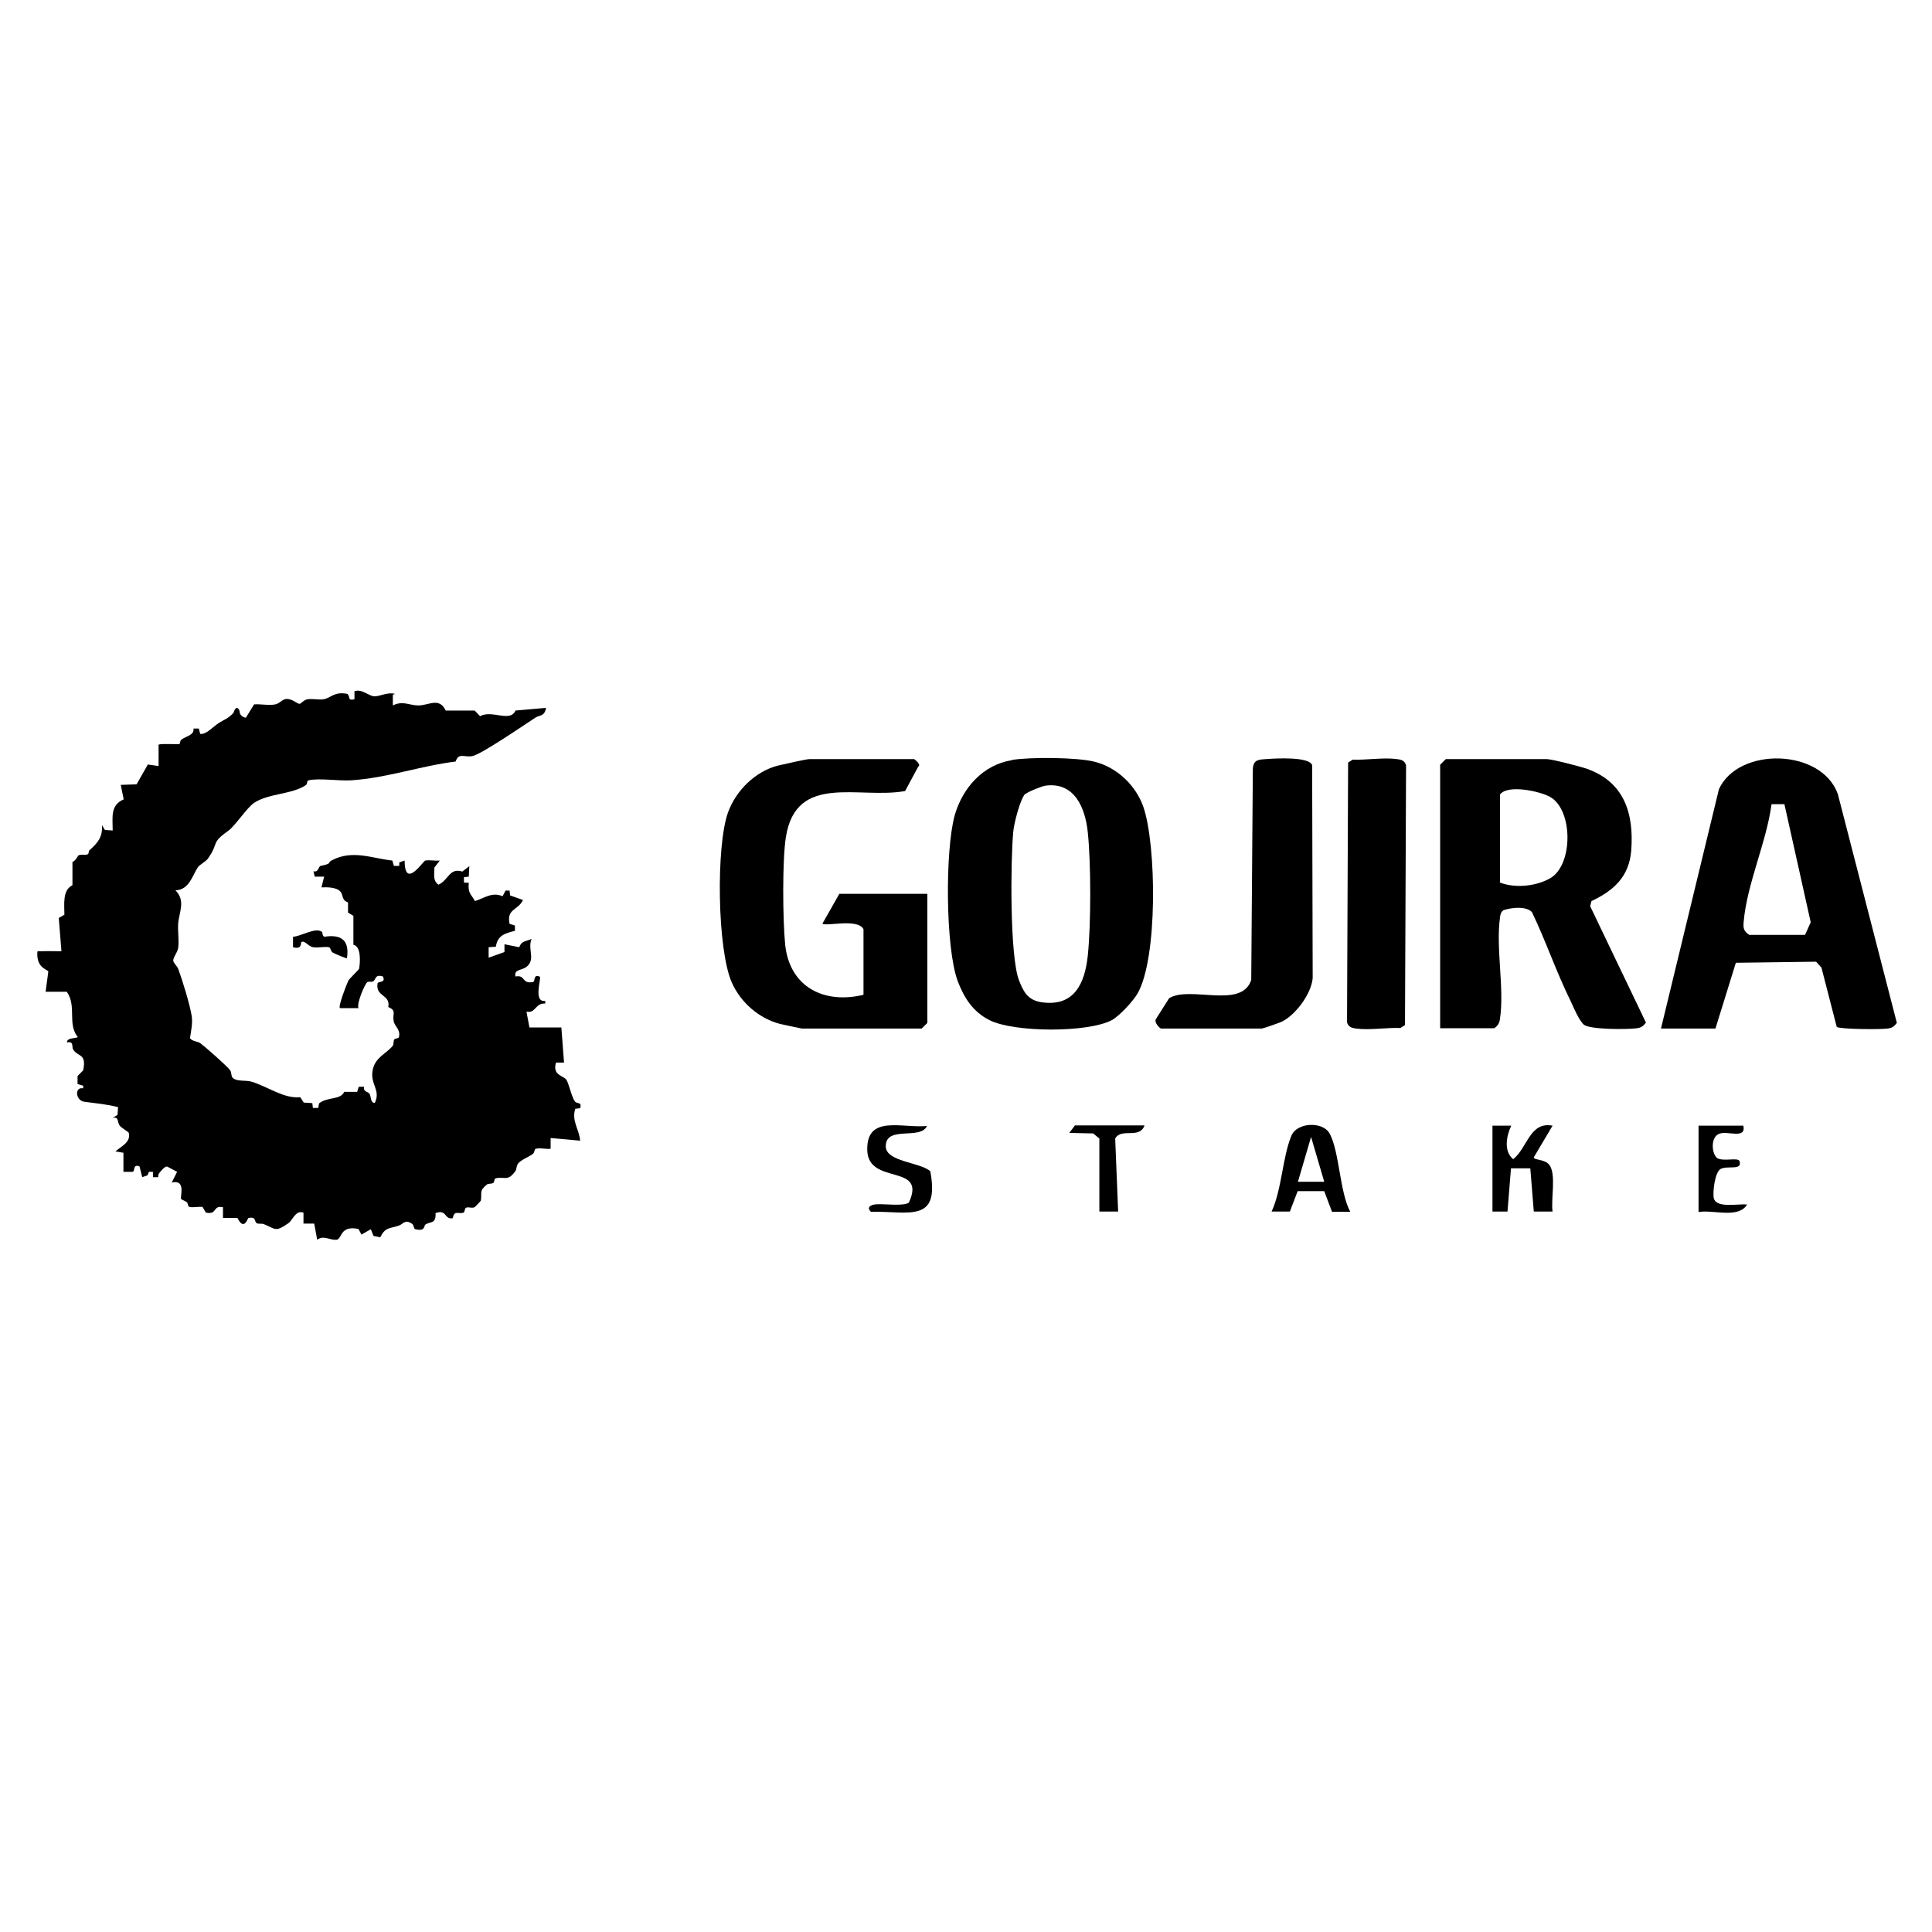
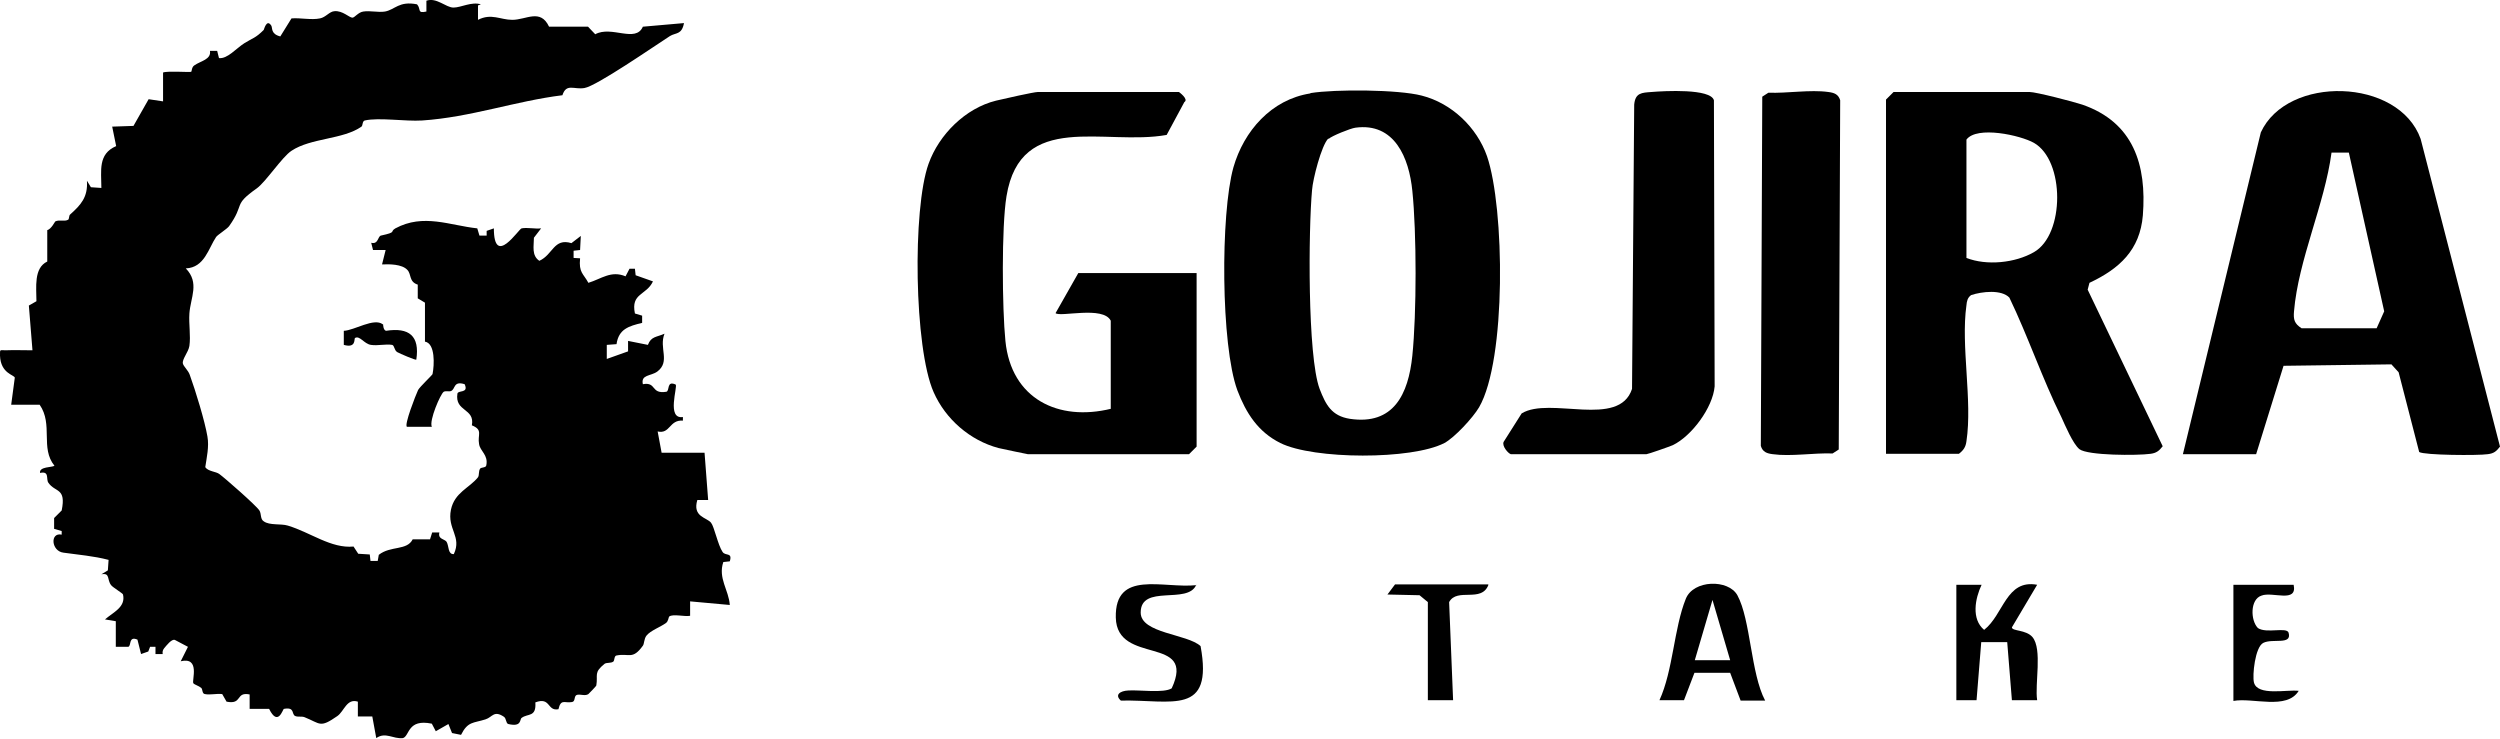
- <svg xmlns="http://www.w3.org/2000/svg" id="Layer_1" version="1.1" viewBox="0 0 72 72">
+ <svg xmlns="http://www.w3.org/2000/svg" id="Layer_1" version="1.1" viewBox="1.39 25.74 69.3 20.46">
  <g>
    <path d="M53.67,38.33v-9.83l.21-.21h3.77c.18,0,1.22.27,1.46.35,1.42.49,1.79,1.67,1.68,3.07-.08.96-.65,1.48-1.48,1.87l-.05.19,2.08,4.34c-.1.13-.18.19-.34.21-.36.05-1.74.05-1.97-.13-.18-.15-.39-.65-.5-.89-.53-1.07-.92-2.23-1.44-3.31-.22-.23-.76-.17-1.06-.07-.1.07-.12.17-.13.28-.16,1.13.17,2.64,0,3.77-.02.16-.08.25-.21.35h-2.02ZM55.9,32.89c.56.22,1.35.14,1.87-.16.86-.49.86-2.54,0-3.03-.37-.21-1.58-.48-1.87-.09v3.28Z" />
    <path d="M37.72,28.32c.68-.11,2.43-.1,3.08.07.83.21,1.53.88,1.81,1.68.49,1.43.54,5.65-.22,6.96-.17.29-.68.84-.96.99-.9.47-3.63.46-4.55,0-.62-.31-.95-.83-1.19-1.46-.46-1.25-.47-4.89-.11-6.18.29-1.01,1.05-1.88,2.13-2.05ZM38.21,29.58c-.19.19-.43,1.13-.45,1.43-.1,1.08-.13,4.6.21,5.51.17.44.33.75.84.83,1.21.18,1.62-.68,1.73-1.75.12-1.17.12-3.41,0-4.57-.09-.91-.49-1.9-1.58-1.75-.14.02-.66.23-.74.31Z" />
    <path d="M61.9,38.33l2.16-8.92c.73-1.59,3.82-1.52,4.43.18l2.2,8.53c-.1.13-.17.19-.34.21-.26.04-1.76.03-1.9-.06l-.57-2.21-.2-.22-2.99.04-.76,2.45h-2.02ZM65.18,34.84h2.09l.21-.47-.98-4.4h-.48c-.19,1.43-.92,2.97-1.04,4.4-.02.23.01.34.21.47Z" />
    <path d="M32.18,37.07v-2.44c-.21-.42-1.41-.09-1.53-.21l.63-1.11h3.28v4.81l-.21.21h-4.47s-.69-.14-.81-.17c-.79-.21-1.47-.8-1.8-1.55-.54-1.22-.59-5.08-.14-6.33.29-.81,1.02-1.54,1.87-1.75.21-.05,1.05-.24,1.16-.24h3.91s.28.2.15.28l-.49.91c-1.71.31-4.05-.69-4.44,1.7-.14.85-.12,3.12-.03,4.01.16,1.61,1.47,2.24,2.93,1.88Z" />
    <path d="M43.27,38.33c-.07-.02-.25-.22-.2-.34l.5-.79c.78-.48,2.7.42,3.06-.68l.06-7.88c.03-.33.21-.33.48-.35.36-.03,1.64-.1,1.73.23l.02,7.93c-.05.59-.64,1.38-1.16,1.63-.09.04-.69.25-.73.25h-3.77Z" />
    <path d="M50.41,28.31c.52.02,1.16-.09,1.66-.02.16.02.28.06.33.23l-.04,9.68-.17.11c-.52-.02-1.16.09-1.66.02-.16-.02-.28-.06-.33-.23l.04-9.68.17-.11Z" />
    <path d="M50.32,45.16h-.68s-.29-.77-.29-.77h-.99l-.29.76h-.68c.38-.83.4-1.99.73-2.81.21-.53,1.18-.55,1.43-.1.37.68.37,2.17.77,2.92ZM49.35,44.04l-.49-1.67-.49,1.67h.98Z" />
    <path d="M55.62,41.95h.7c-.18.38-.29.95.07,1.25.54-.42.61-1.41,1.47-1.25l-.7,1.18c0,.11.39.06.57.27.28.34.06,1.3.13,1.75h-.7s-.13-1.61-.13-1.61h-.72s-.13,1.61-.13,1.61h-.56v-3.21Z" />
    <path d="M34.55,41.95c-.23.56-1.54-.03-1.54.77,0,.58,1.29.59,1.66.93.36,1.95-.8,1.48-2.21,1.51-.18-.16-.02-.27.21-.28.31-.02.98.08,1.2-.06.69-1.49-1.52-.62-1.55-1.96s1.31-.8,2.24-.9Z" />
    <path d="M63.3,41.95h1.67c.11.52-.59.18-.89.3-.32.1-.31.69-.1.9.24.16.8-.04.85.13.1.35-.44.15-.7.28-.23.11-.31.91-.26,1.1.1.38.91.19,1.24.23-.33.54-1.27.18-1.81.28v-3.21Z" />
    <path d="M42.65,41.95c-.19.51-.87.07-1.09.48l.11,2.72h-.7s0-2.72,0-2.72l-.23-.19-.89-.02.21-.28h2.58Z" />
  </g>
  <g>
    <path d="M14.64,25.89v.4c.37-.19.62,0,.95,0,.39,0,.78-.32,1.02.19h1.08s.2.21.2.21c.45-.25,1.12.25,1.32-.21l1.14-.1c-.06.33-.23.26-.39.36-.42.27-2.04,1.39-2.37,1.44-.29.05-.5-.14-.61.2-1.3.16-2.54.61-3.89.7-.46.03-1.2-.09-1.59,0-.07.02-.05.14-.09.17-.51.36-1.4.31-1.94.67-.26.17-.71.86-.96,1.04-.68.48-.32.42-.77,1.05-.06.08-.32.24-.36.3-.21.31-.32.85-.84.87.39.4.13.81.1,1.25-.02.29.04.62,0,.9-.03.18-.21.37-.18.49.02.08.15.19.19.31.16.44.42,1.29.49,1.71.05.28-.02.58-.06.85.08.12.3.12.39.19.14.1,1.02.87,1.11,1.01.06.09.02.24.12.3.16.12.48.06.67.12.63.19,1.2.64,1.82.58l.13.2.32.02.02.18h.2s.03-.17.03-.17c.33-.26.78-.11.94-.43h.48s.06-.19.06-.19h.2c-.05.19.15.18.2.26.07.12.03.35.2.34.23-.49-.19-.69-.08-1.23.1-.48.51-.6.75-.9.04-.06.01-.17.06-.24.03-.04.16-.02.17-.09.06-.29-.17-.39-.2-.59-.05-.26.12-.39-.2-.52.09-.48-.48-.37-.4-.88.02-.1.32,0,.2-.26-.32-.1-.25.14-.38.19-.05.02-.15-.01-.2.02-.09.06-.41.8-.33.97h-.69c-.08-.05.24-.87.31-1.02.05-.09.39-.41.4-.44.05-.25.08-.85-.21-.9v-1.08s-.2-.12-.2-.12v-.38c-.25-.08-.17-.29-.29-.41-.15-.16-.5-.16-.7-.15l.1-.4h-.35s-.05-.2-.05-.2c.2.05.18-.18.27-.2.46-.1.23-.1.4-.2.78-.42,1.51-.08,2.27,0l.06.2h.2s0-.13,0-.13l.2-.07c0,1.1.69.01.77,0,.16-.03.37.02.54,0l-.2.26c0,.23-.07.49.15.64.38-.17.4-.64.89-.49l.26-.2-.02.39-.18.02v.2s.18.01.18.01c-.04.4.09.42.23.68.36-.11.63-.35,1.03-.18l.11-.21h.15s.02.18.02.18l.48.17c-.18.39-.62.32-.5.89l.2.06v.2c-.37.09-.65.17-.71.59l-.27.02v.39s.59-.21.59-.21v-.29s.55.11.55.11c.09-.24.24-.21.46-.31-.16.4.17.77-.2,1.05-.18.13-.46.08-.4.35.39-.07.21.28.65.21.1-.02,0-.32.26-.2.06.06-.26.97.2.9v.1c-.38-.03-.35.38-.7.3l.11.59h1.19s.1,1.31.1,1.31h-.3c-.14.47.26.48.38.63.09.11.19.62.32.81.08.12.28,0,.2.26l-.18.02c-.15.45.15.77.18,1.19l-1.1-.1v.4c-.16.03-.47-.06-.58.02-.02.02-.02.13-.09.18-.15.11-.43.21-.54.35-.07.09-.06.23-.1.28-.29.4-.38.2-.73.27-.07.01-.05.14-.09.17-.07.05-.18.02-.24.06-.31.25-.18.3-.23.6,0,.02-.21.23-.22.24-.09.06-.21,0-.31.02s-.04.18-.14.2c-.21.04-.31-.1-.38.2-.32.06-.21-.35-.64-.19.03.42-.21.3-.38.43-.06.04.01.26-.37.17-.07-.02-.05-.15-.12-.2-.28-.19-.32.01-.51.07-.34.11-.49.05-.68.43l-.25-.05-.1-.25-.35.2-.11-.21c-.68-.14-.61.34-.8.4-.28.03-.48-.18-.74,0l-.11-.6h-.4s0-.41,0-.41c-.31-.1-.38.27-.57.4-.49.34-.46.21-.91.03-.08-.03-.18,0-.25-.03-.12-.04,0-.26-.32-.2-.03,0-.16.51-.41,0h-.54s0-.4,0-.4c-.4-.08-.19.29-.64.2l-.12-.21c-.16-.02-.33.03-.48,0-.08-.01-.06-.13-.1-.17-.07-.06-.19-.09-.22-.13-.05-.07.2-.74-.35-.61l.2-.4-.36-.19c-.09-.04-.24.16-.3.23-.04.05-.05.1-.04.16h-.2s0-.2,0-.2h-.15s-.05.13-.05.13l-.2.07-.1-.4c-.26-.11-.16.19-.26.2h-.34s0-.71,0-.71l-.3-.05c.23-.2.58-.34.5-.69,0-.03-.29-.2-.33-.26-.12-.15-.02-.35-.27-.3l.18-.11.02-.29c-.42-.11-.83-.14-1.25-.2-.34-.04-.38-.57-.05-.5v-.1s-.21-.06-.21-.06v-.3s.21-.21.21-.21c.13-.64-.18-.49-.37-.77-.07-.1.04-.33-.23-.27-.03-.18.34-.15.4-.2-.4-.49-.03-1.14-.41-1.69h-.79s.1-.75.1-.75c-.01-.08-.39-.11-.41-.61,0-.19-.01-.15.15-.15.25-.01.5,0,.75,0l-.1-1.24.21-.12c0-.38-.08-.92.3-1.1v-.87c.11-.03.21-.23.22-.24.11-.06.26.01.36-.05.03-.02.02-.11.05-.14.3-.27.5-.48.47-.94l.11.18.29.02c0-.48-.1-.94.41-1.16l-.11-.54.59-.02.42-.74.4.06v-.8c.13-.05.75,0,.78-.02.02-.02.01-.13.09-.18.17-.12.47-.16.43-.4h.2s.05.2.05.2c.23.03.48-.27.7-.41.24-.15.31-.14.54-.37.01-.01.08-.32.21-.12.04.07-.02.23.25.3l.31-.5c.25-.02.55.05.79,0,.16-.03.26-.19.4-.2.23-.02.41.18.5.18.06,0,.16-.15.3-.17.19-.03.41.03.6,0,.28-.05.39-.3.89-.2.12.13-.01.26.26.2v-.3c.28-.1.54.19.75.19s.5-.17.76-.09Z" />
    <path d="M12.01,34.73s0,.16.08.18c.64-.1.94.14.84.8-.02.02-.46-.17-.53-.21-.09-.06-.07-.18-.14-.2-.18-.03-.4.03-.59,0s-.31-.27-.44-.19c-.03.02.04.29-.31.19v-.39c.29-.01.84-.37,1.08-.18Z" />
  </g>
</svg>
